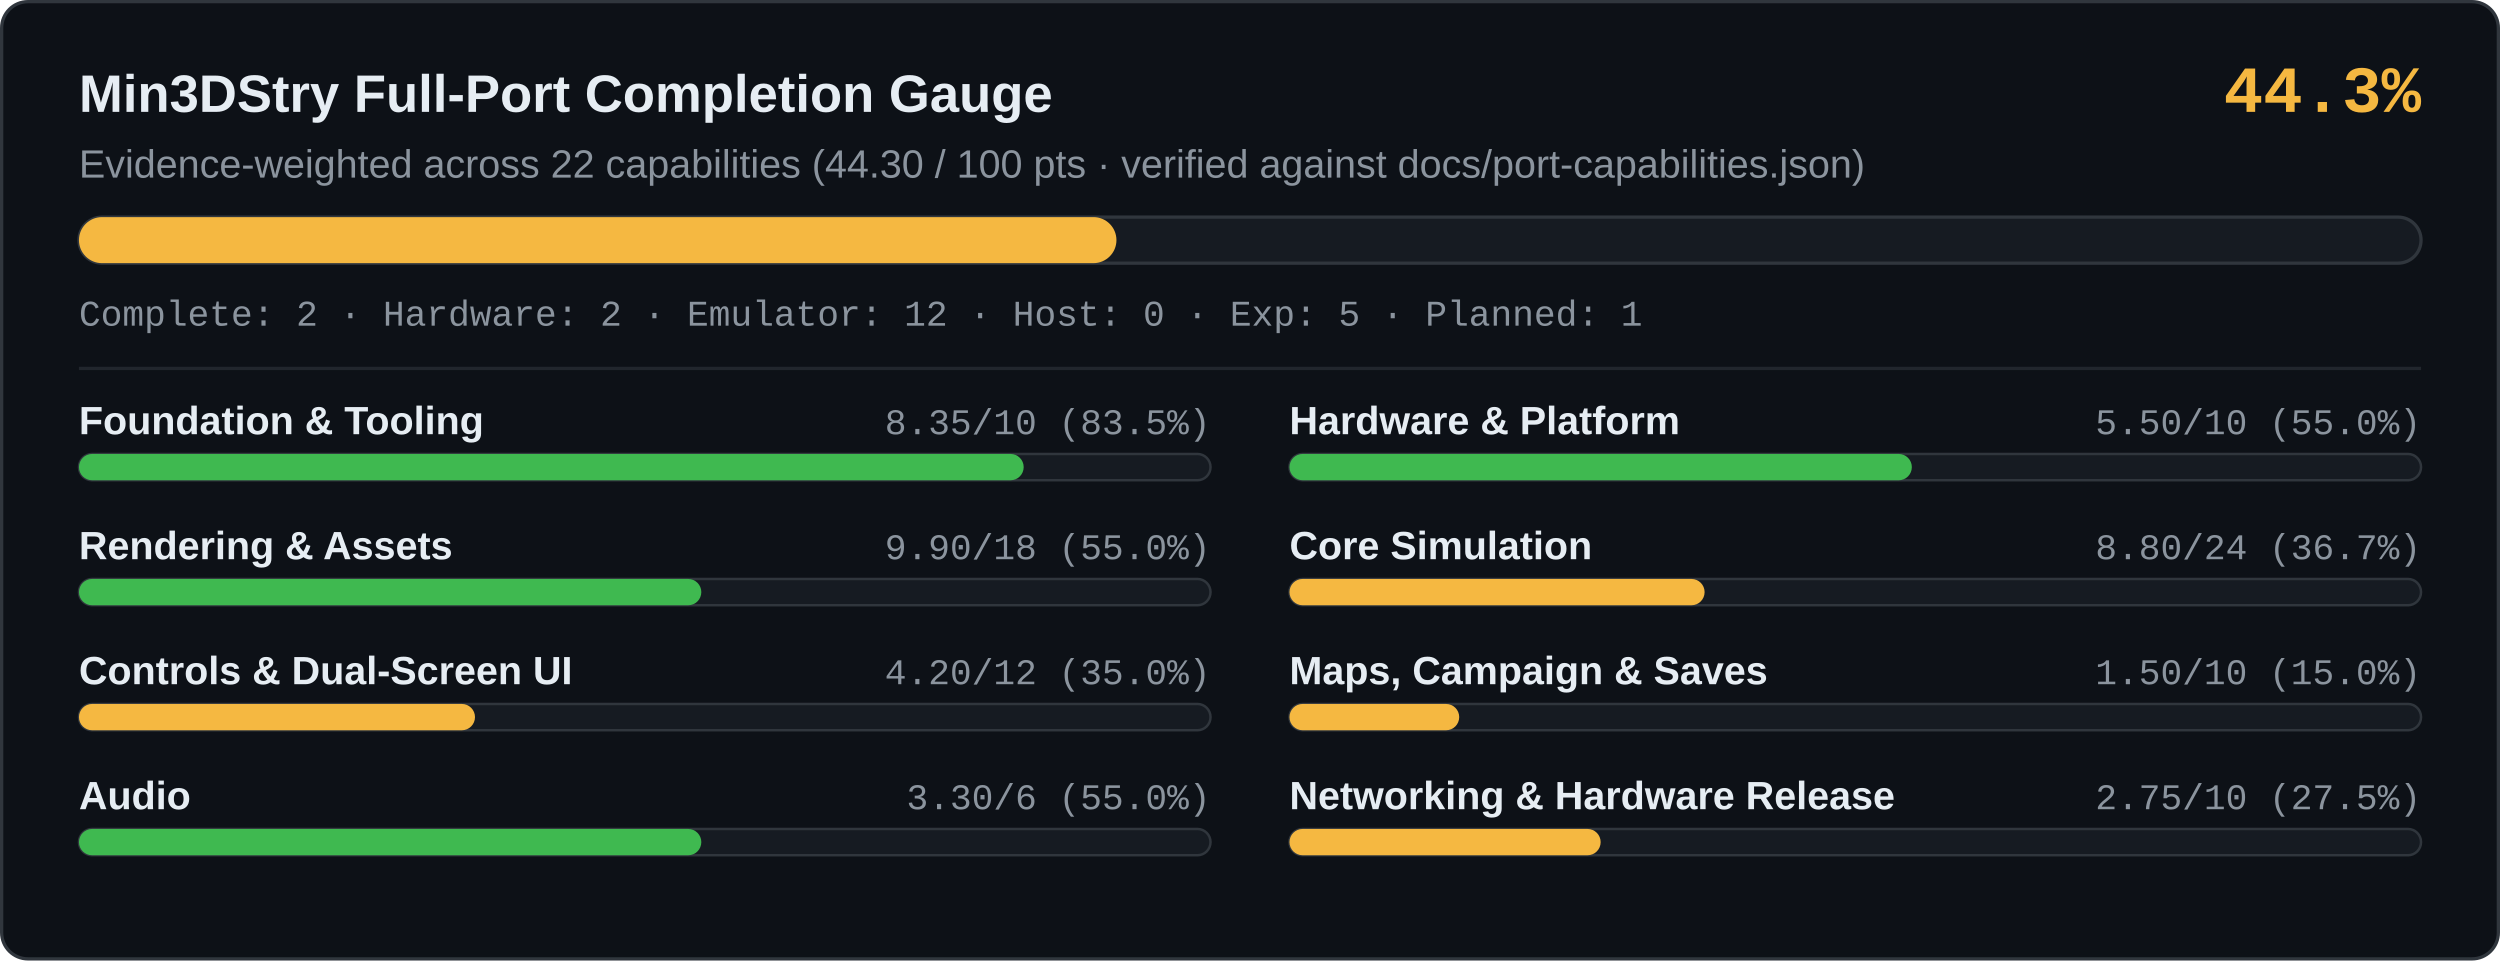
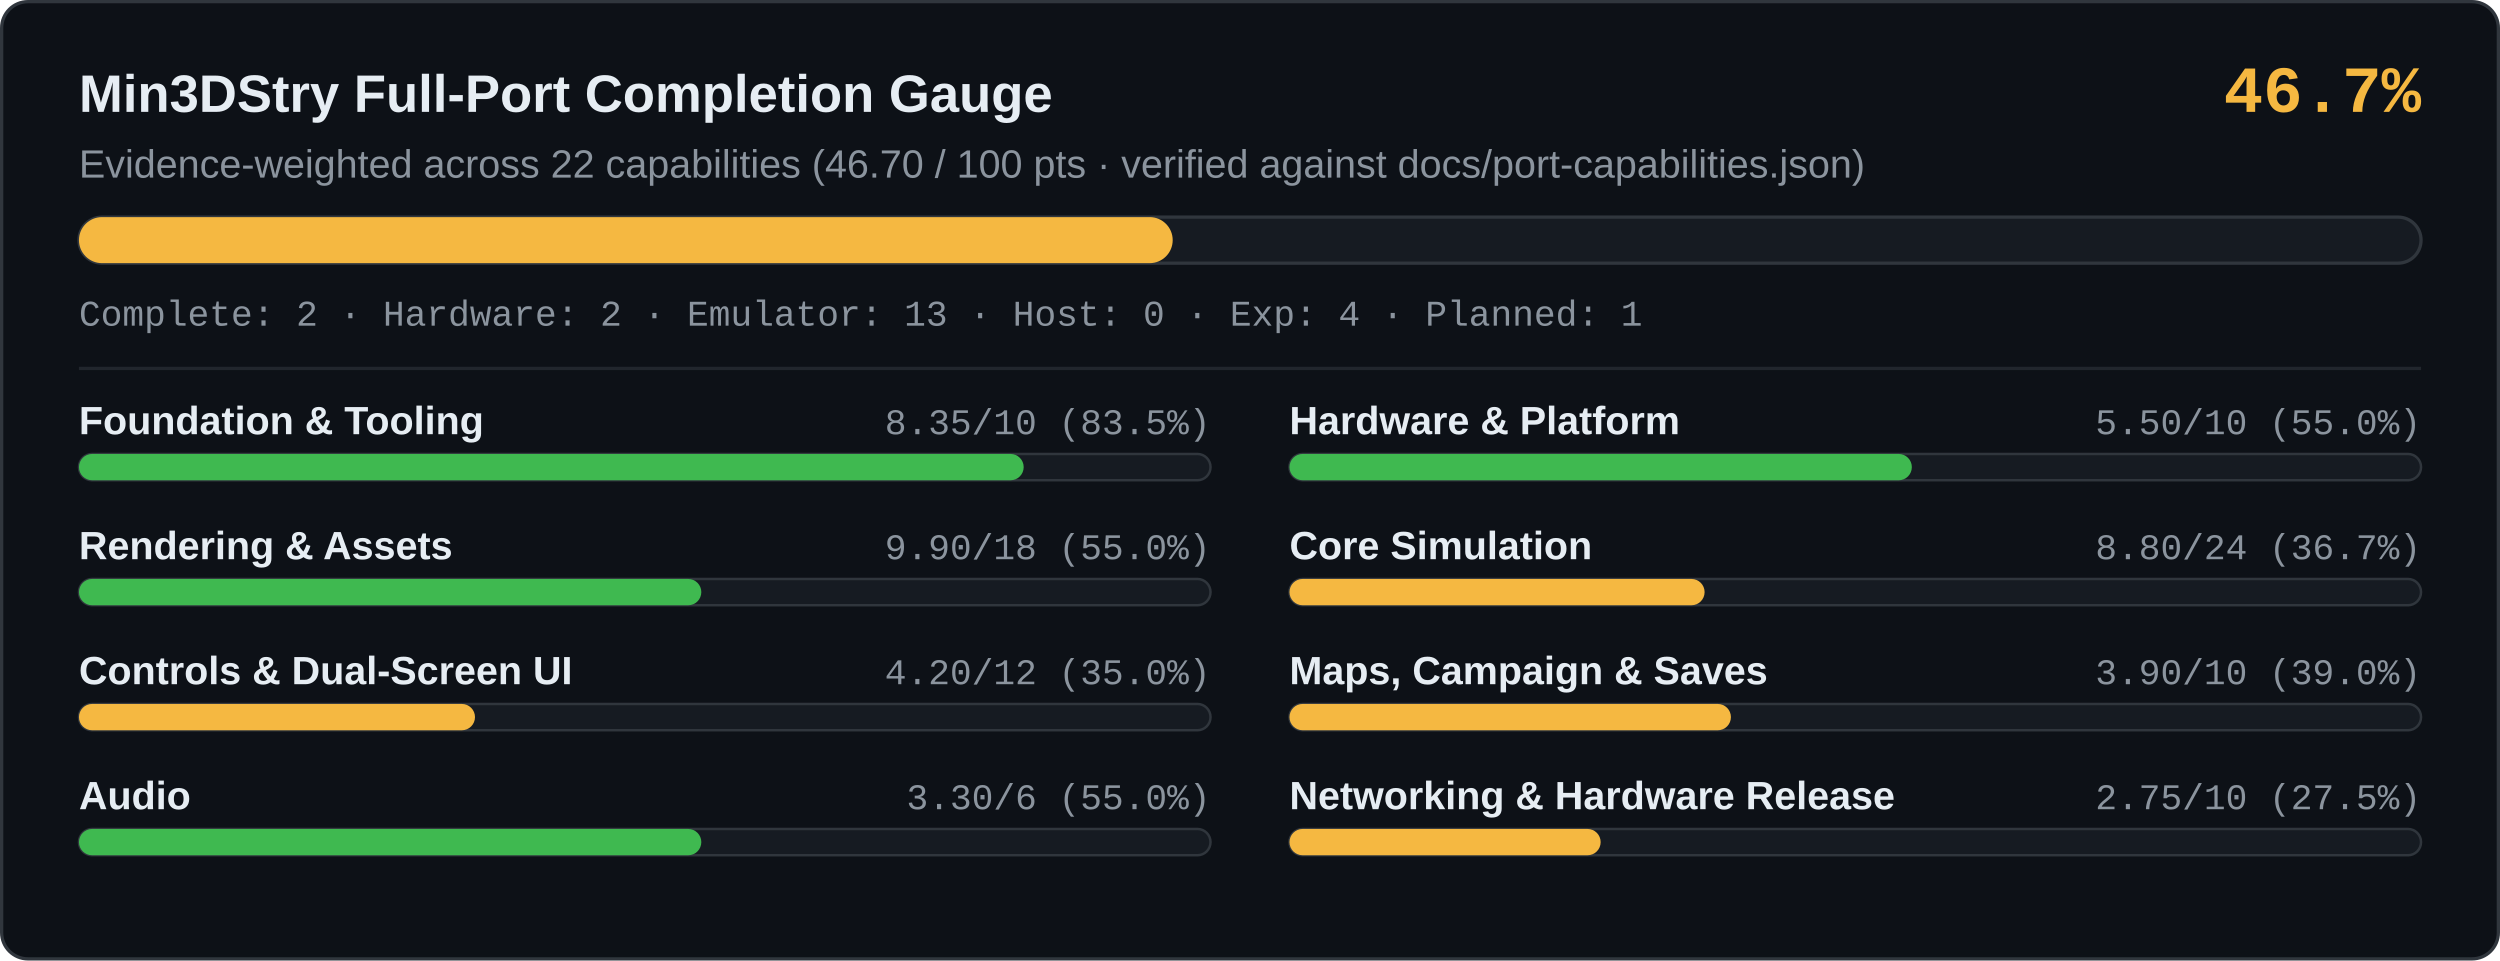
- <svg xmlns="http://www.w3.org/2000/svg" width="760" height="292" viewBox="0 0 760 292" role="img" aria-label="Min3DStry Port Completion 44.3%">
+ <svg xmlns="http://www.w3.org/2000/svg" width="760" height="292" viewBox="0 0 760 292" role="img" aria-label="Min3DStry Port Completion 46.7%">
  <rect x="0.5" y="0.5" width="759" height="291" rx="8" fill="#0d1117" stroke="#30363d" />
  <text x="24" y="34" fill="#e6edf3" font-family="Segoe UI, Ubuntu, Arial, sans-serif" font-size="16" font-weight="700">Min3DStry Full-Port Completion Gauge</text>
-   <text x="736" y="34" text-anchor="end" fill="#f5b841" font-family="Consolas, Liberation Mono, monospace" font-size="20" font-weight="700">44.3%</text>
-   <text x="24" y="54" fill="#8b949e" font-family="Segoe UI, Ubuntu, Arial, sans-serif" font-size="12">Evidence-weighted across 22 capabilities (44.30 / 100 pts · verified against docs/port-capabilities.json)</text>
+   <text x="736" y="34" text-anchor="end" fill="#f5b841" font-family="Consolas, Liberation Mono, monospace" font-size="20" font-weight="700">46.7%</text>
+   <text x="24" y="54" fill="#8b949e" font-family="Segoe UI, Ubuntu, Arial, sans-serif" font-size="12">Evidence-weighted across 22 capabilities (46.70 / 100 pts · verified against docs/port-capabilities.json)</text>
  <rect x="24" y="66" width="712" height="14" rx="7" fill="#161b22" stroke="#30363d" />
-   <rect x="24" y="66" width="315.4" height="14" rx="7" fill="#f5b841" />
-   <text x="24" y="99" fill="#8b949e" font-family="Consolas, Liberation Mono, monospace" font-size="11">Complete: 2  ·  Hardware: 2  ·  Emulator: 12  ·  Host: 0  ·  Exp: 5  ·  Planned: 1</text>
+   <rect x="24" y="66" width="332.5" height="14" rx="7" fill="#f5b841" />
+   <text x="24" y="99" fill="#8b949e" font-family="Consolas, Liberation Mono, monospace" font-size="11">Complete: 2  ·  Hardware: 2  ·  Emulator: 13  ·  Host: 0  ·  Exp: 4  ·  Planned: 1</text>
  <line x1="24" y1="112" x2="736" y2="112" stroke="#21262d" stroke-width="1" />
  <text x="24" y="132" fill="#e6edf3" font-family="Segoe UI, Ubuntu, Arial, sans-serif" font-size="12" font-weight="600">Foundation &amp; Tooling</text>
  <text x="368" y="132" text-anchor="end" fill="#8b949e" font-family="Consolas, Liberation Mono, monospace" font-size="11">8.35/10 (83.5%)</text>
  <rect x="24" y="138" width="344" height="8" rx="4" fill="#161b22" stroke="#30363d" stroke-width="0.75" />
  <rect x="24" y="138" width="287.2" height="8" rx="4" fill="#3fb950" />
  <text x="392" y="132" fill="#e6edf3" font-family="Segoe UI, Ubuntu, Arial, sans-serif" font-size="12" font-weight="600">Hardware &amp; Platform</text>
  <text x="736" y="132" text-anchor="end" fill="#8b949e" font-family="Consolas, Liberation Mono, monospace" font-size="11">5.50/10 (55.0%)</text>
  <rect x="392" y="138" width="344" height="8" rx="4" fill="#161b22" stroke="#30363d" stroke-width="0.75" />
  <rect x="392" y="138" width="189.2" height="8" rx="4" fill="#3fb950" />
  <text x="24" y="170" fill="#e6edf3" font-family="Segoe UI, Ubuntu, Arial, sans-serif" font-size="12" font-weight="600">Rendering &amp; Assets</text>
  <text x="368" y="170" text-anchor="end" fill="#8b949e" font-family="Consolas, Liberation Mono, monospace" font-size="11">9.90/18 (55.0%)</text>
  <rect x="24" y="176" width="344" height="8" rx="4" fill="#161b22" stroke="#30363d" stroke-width="0.75" />
  <rect x="24" y="176" width="189.2" height="8" rx="4" fill="#3fb950" />
  <text x="392" y="170" fill="#e6edf3" font-family="Segoe UI, Ubuntu, Arial, sans-serif" font-size="12" font-weight="600">Core Simulation</text>
  <text x="736" y="170" text-anchor="end" fill="#8b949e" font-family="Consolas, Liberation Mono, monospace" font-size="11">8.80/24 (36.7%)</text>
  <rect x="392" y="176" width="344" height="8" rx="4" fill="#161b22" stroke="#30363d" stroke-width="0.75" />
  <rect x="392" y="176" width="126.2" height="8" rx="4" fill="#f5b841" />
  <text x="24" y="208" fill="#e6edf3" font-family="Segoe UI, Ubuntu, Arial, sans-serif" font-size="12" font-weight="600">Controls &amp; Dual-Screen UI</text>
  <text x="368" y="208" text-anchor="end" fill="#8b949e" font-family="Consolas, Liberation Mono, monospace" font-size="11">4.20/12 (35.0%)</text>
  <rect x="24" y="214" width="344" height="8" rx="4" fill="#161b22" stroke="#30363d" stroke-width="0.75" />
  <rect x="24" y="214" width="120.4" height="8" rx="4" fill="#f5b841" />
  <text x="392" y="208" fill="#e6edf3" font-family="Segoe UI, Ubuntu, Arial, sans-serif" font-size="12" font-weight="600">Maps, Campaign &amp; Saves</text>
-   <text x="736" y="208" text-anchor="end" fill="#8b949e" font-family="Consolas, Liberation Mono, monospace" font-size="11">1.50/10 (15.0%)</text>
+   <text x="736" y="208" text-anchor="end" fill="#8b949e" font-family="Consolas, Liberation Mono, monospace" font-size="11">3.90/10 (39.0%)</text>
  <rect x="392" y="214" width="344" height="8" rx="4" fill="#161b22" stroke="#30363d" stroke-width="0.75" />
-   <rect x="392" y="214" width="51.6" height="8" rx="4" fill="#f5b841" />
+   <rect x="392" y="214" width="134.2" height="8" rx="4" fill="#f5b841" />
  <text x="24" y="246" fill="#e6edf3" font-family="Segoe UI, Ubuntu, Arial, sans-serif" font-size="12" font-weight="600">Audio</text>
  <text x="368" y="246" text-anchor="end" fill="#8b949e" font-family="Consolas, Liberation Mono, monospace" font-size="11">3.30/6 (55.0%)</text>
  <rect x="24" y="252" width="344" height="8" rx="4" fill="#161b22" stroke="#30363d" stroke-width="0.75" />
  <rect x="24" y="252" width="189.2" height="8" rx="4" fill="#3fb950" />
  <text x="392" y="246" fill="#e6edf3" font-family="Segoe UI, Ubuntu, Arial, sans-serif" font-size="12" font-weight="600">Networking &amp; Hardware Release</text>
  <text x="736" y="246" text-anchor="end" fill="#8b949e" font-family="Consolas, Liberation Mono, monospace" font-size="11">2.75/10 (27.5%)</text>
  <rect x="392" y="252" width="344" height="8" rx="4" fill="#161b22" stroke="#30363d" stroke-width="0.75" />
  <rect x="392" y="252" width="94.6" height="8" rx="4" fill="#f5b841" />
</svg>
